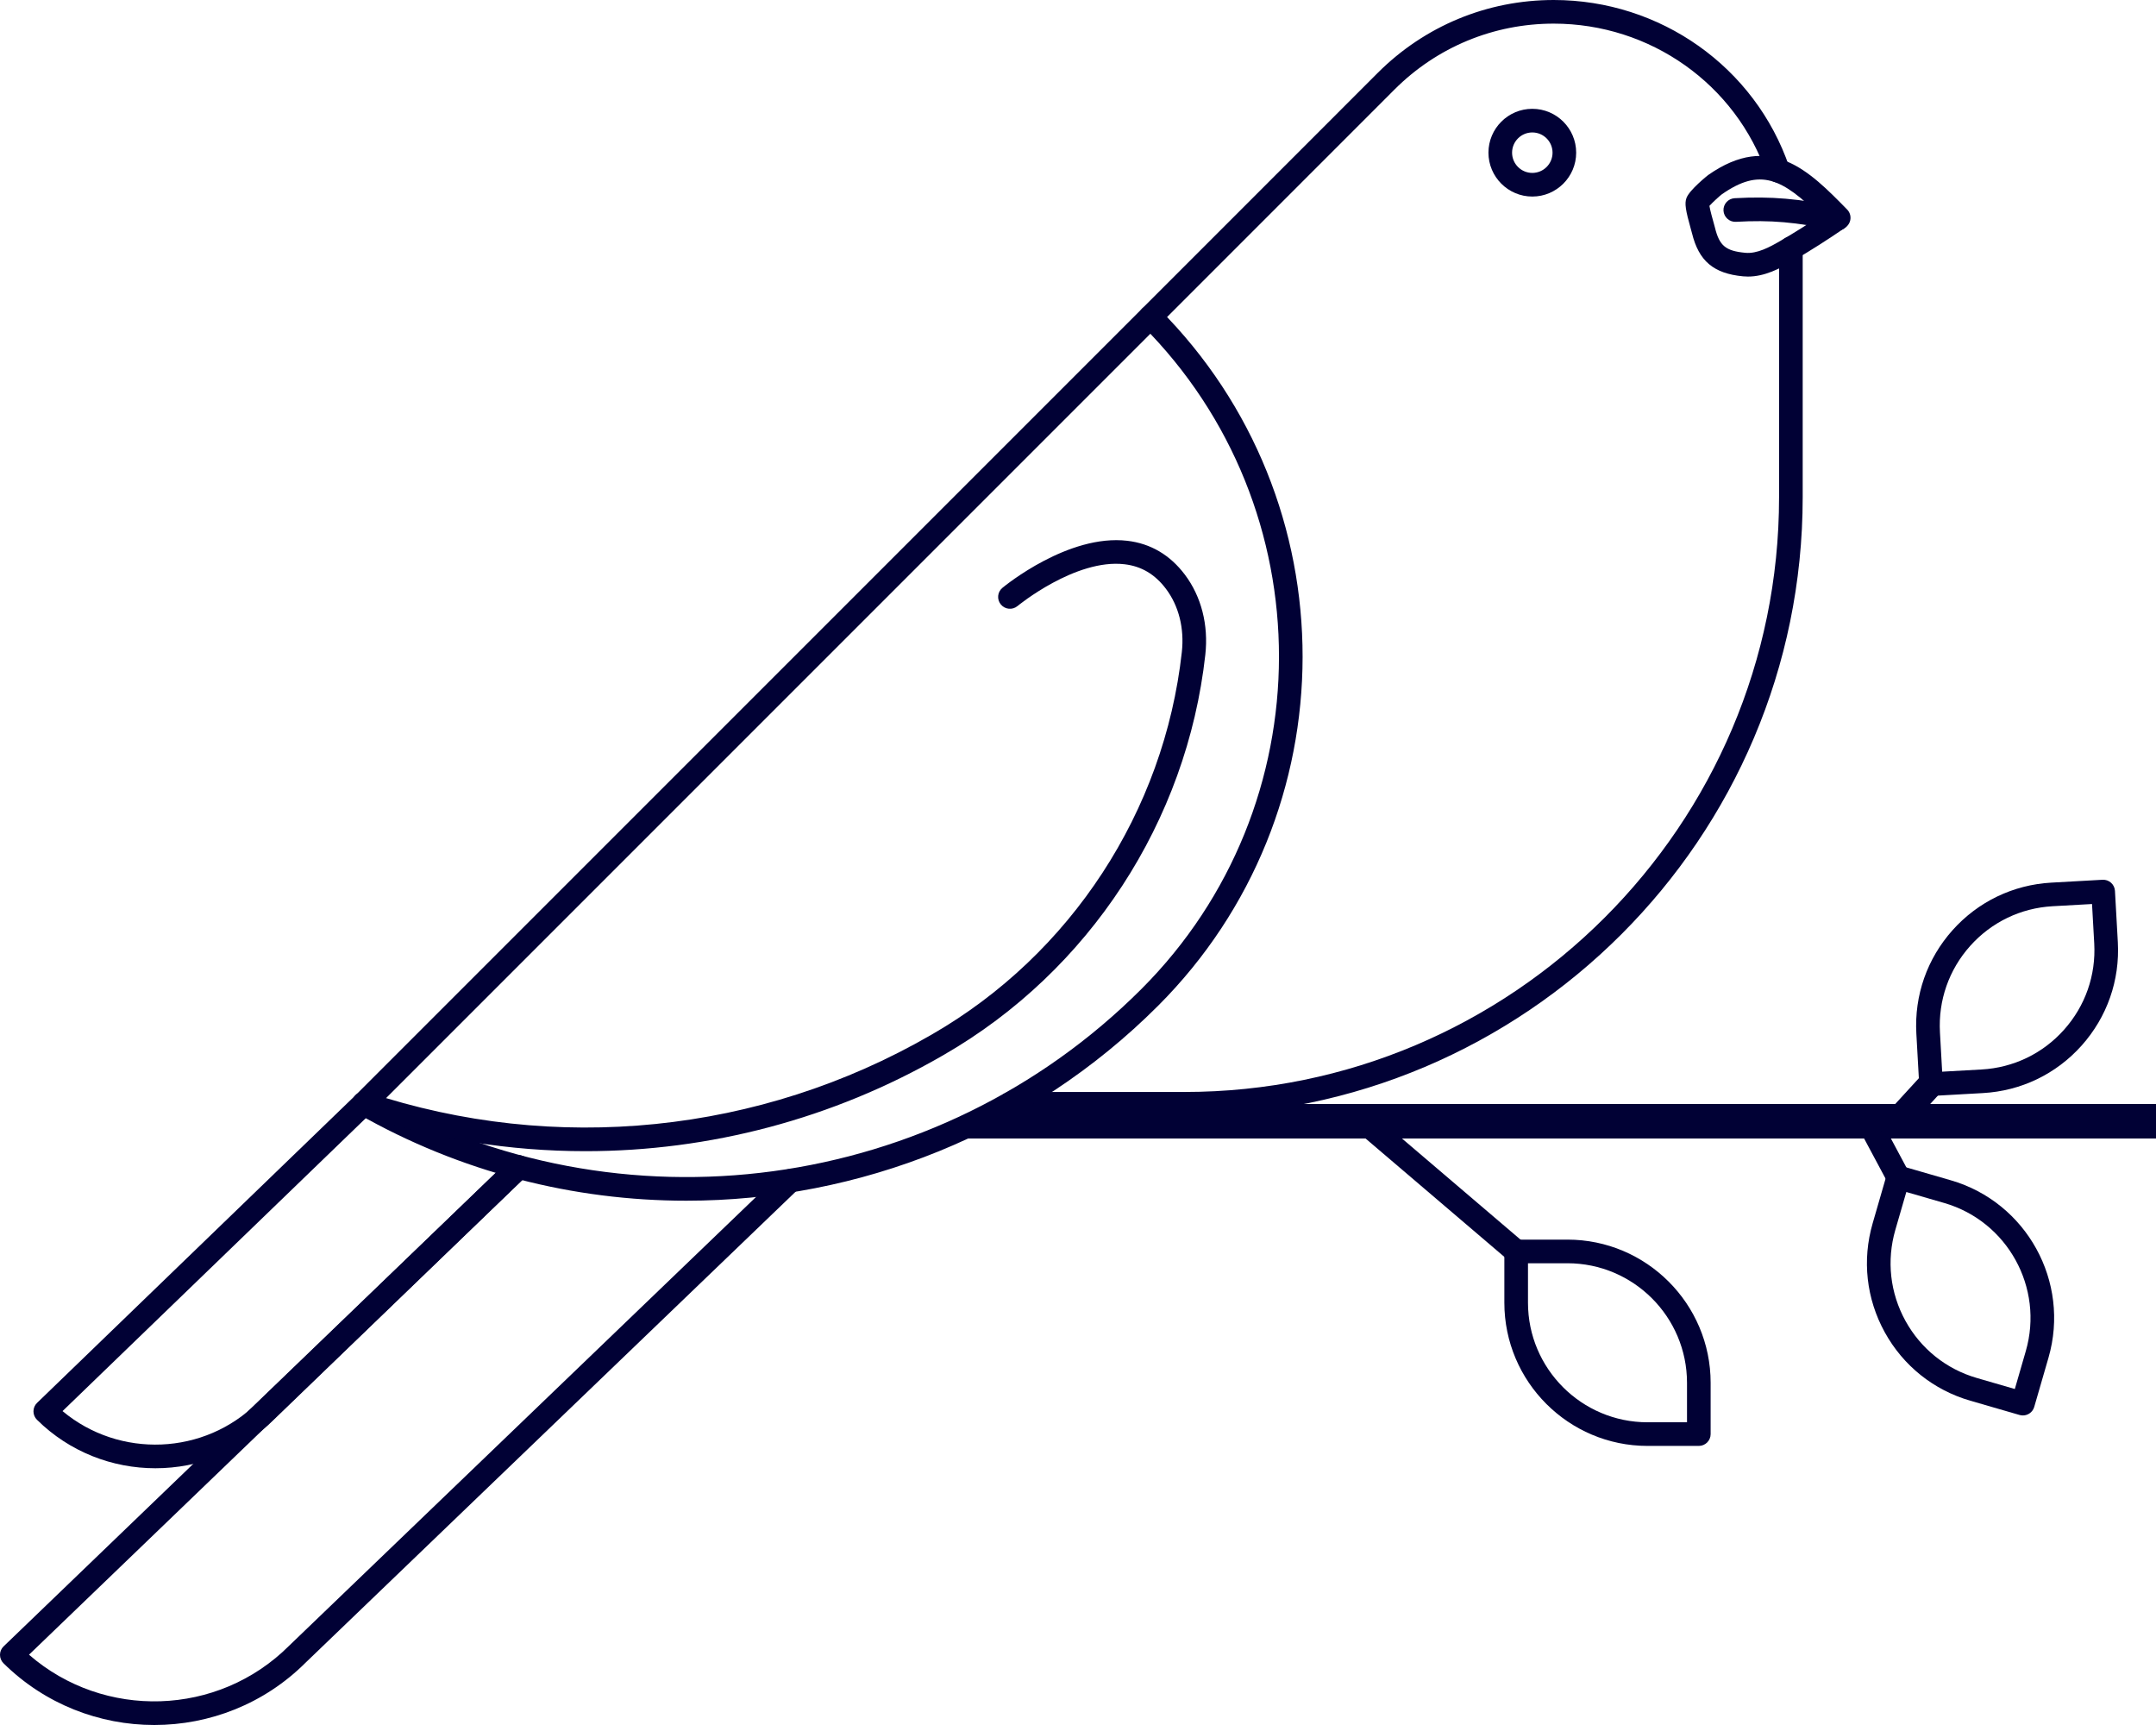
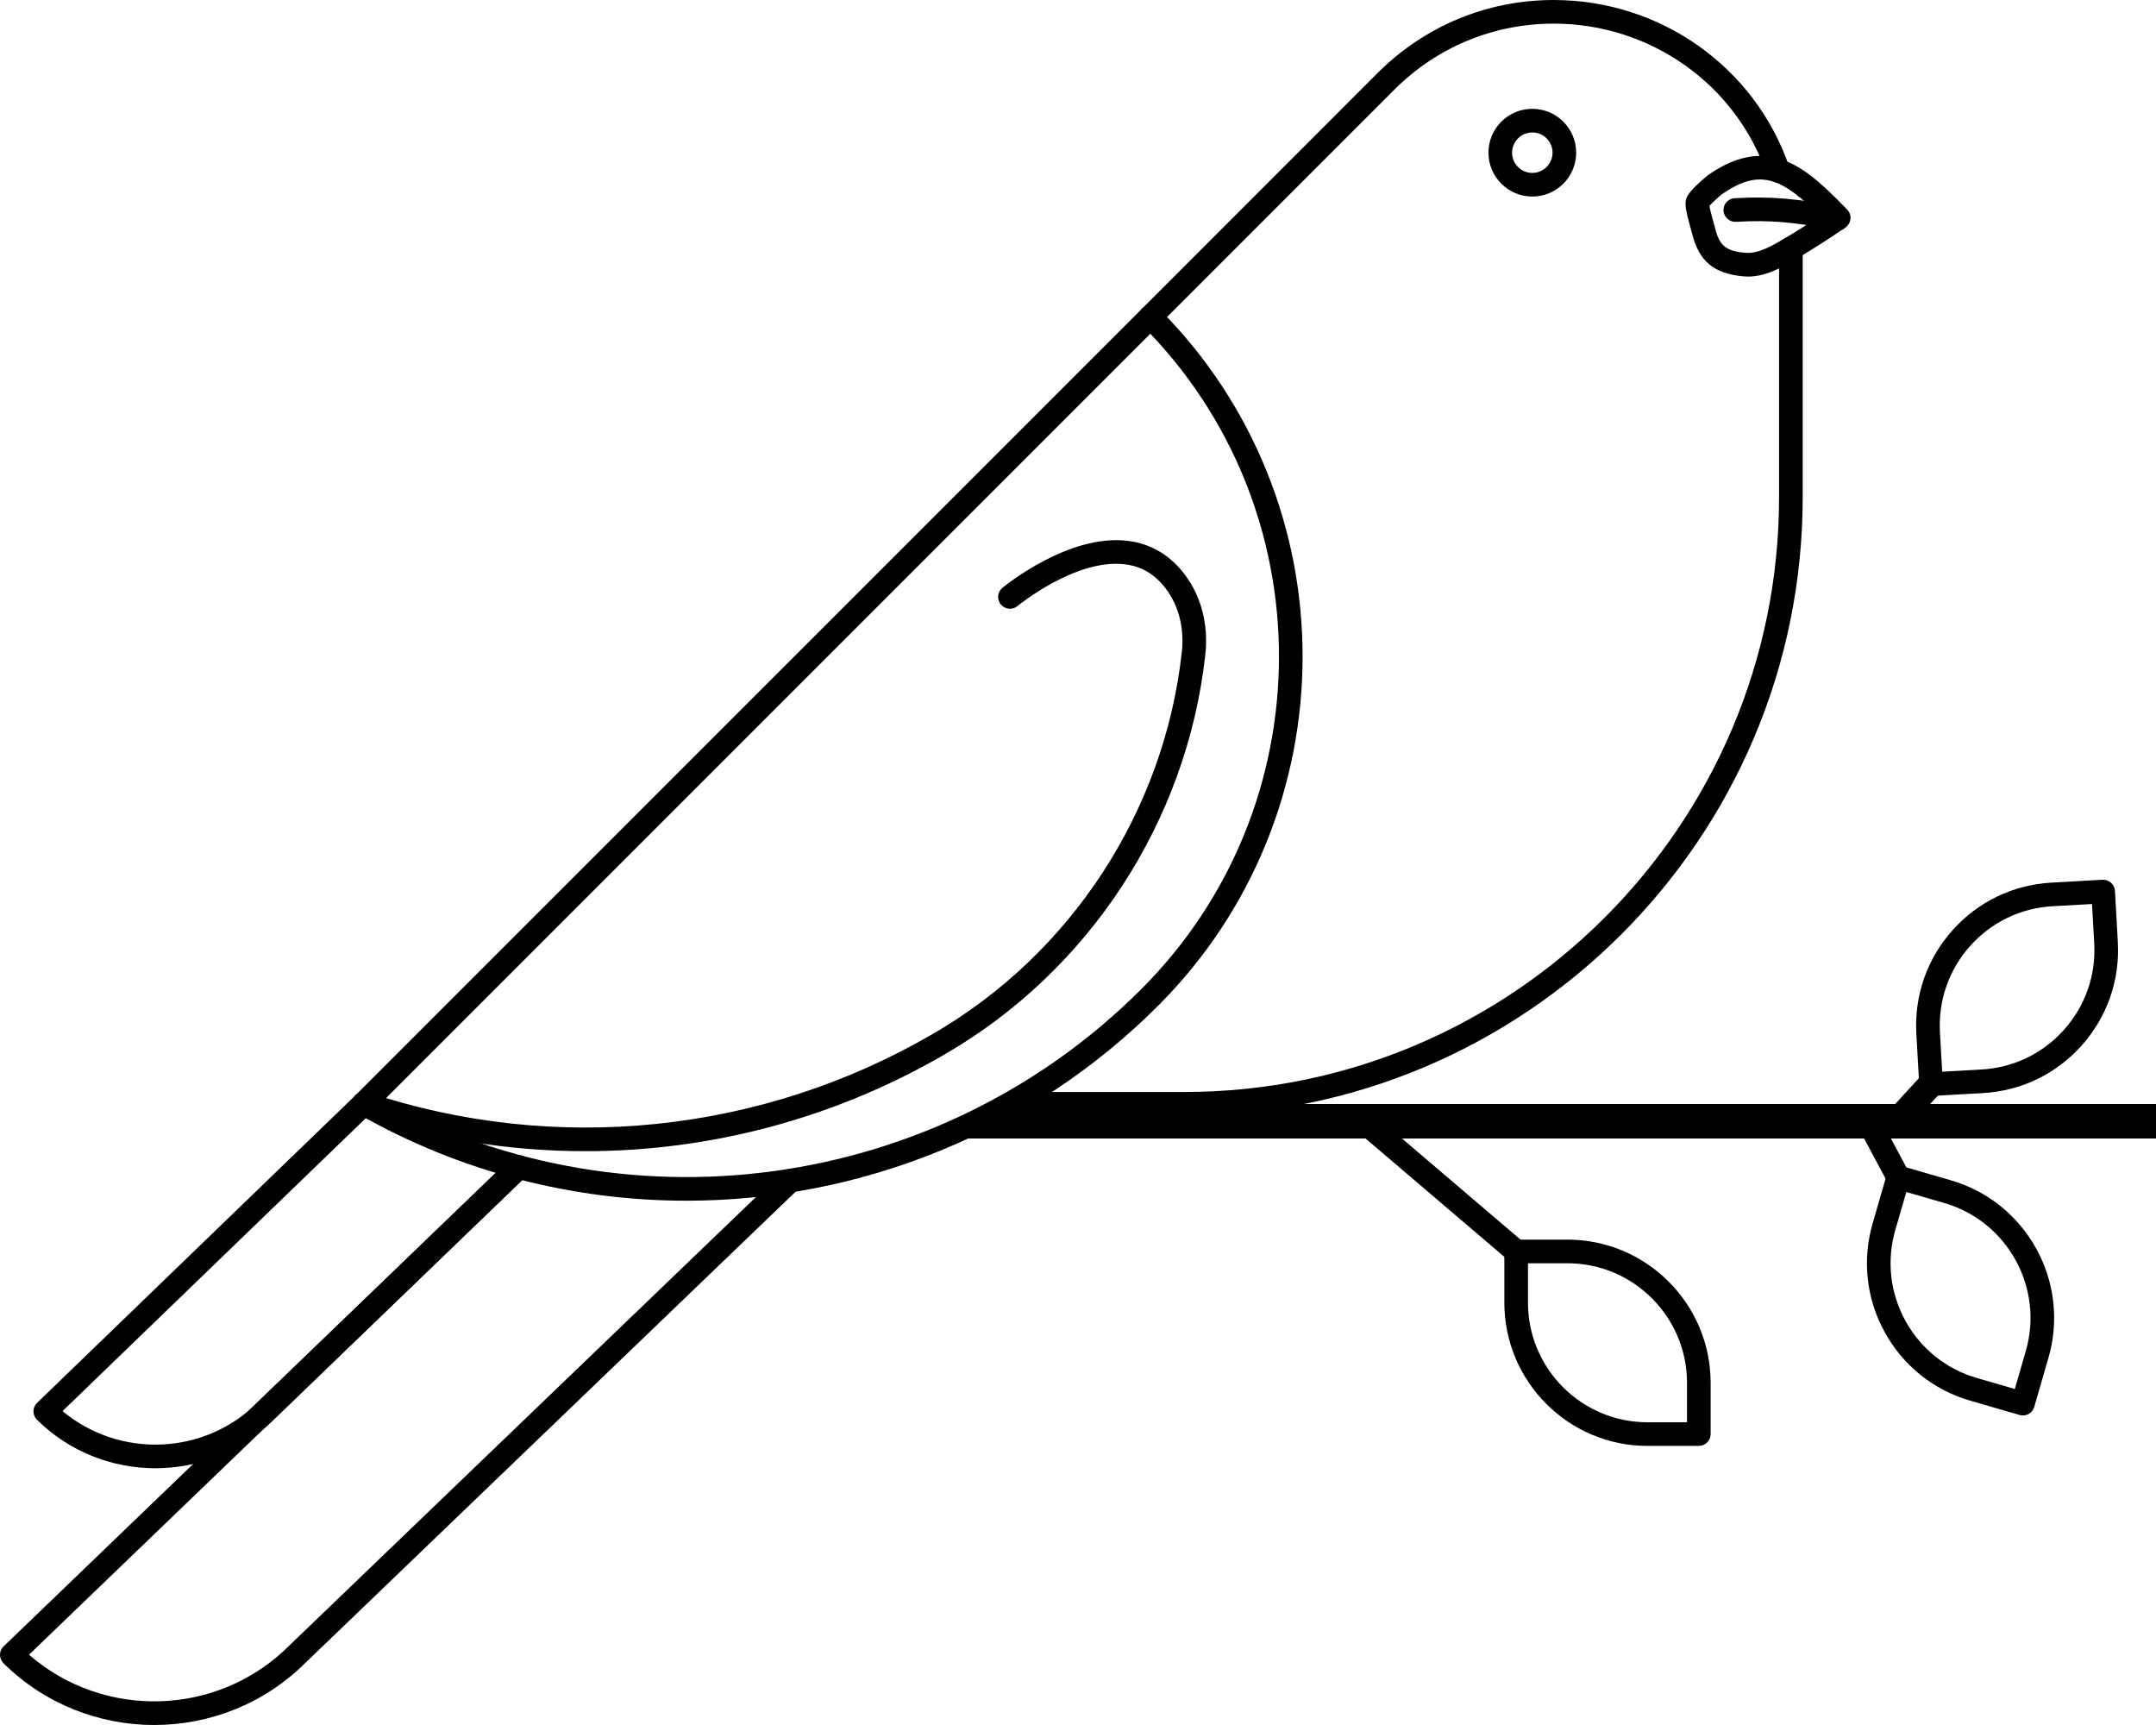
<svg xmlns="http://www.w3.org/2000/svg" version="1.1" viewBox="0 0 125 100" width="125" height="100">
  <defs />
-   <g id="Canvas_1" stroke-opacity="1" stroke-dasharray="none" fill="none" fill-opacity="1" stroke="none">
-     <g id="Canvas_1: Layer 1">
-       <g id="Group_2">
-         <g id="Group_33">
-           <g id="Graphic_34">
-             <path d="M 88.589 73.232 L 88.589 75.519 C 88.589 79.341 91.699 82.451 95.521 82.451 L 97.809 82.451 L 97.809 80.164 C 97.809 76.341 94.699 73.232 90.877 73.232 L 88.589 73.232 M 98.493 83.821 L 95.521 83.821 C 90.943 83.821 87.219 80.097 87.219 75.519 L 87.219 72.547 C 87.219 72.168 87.526 71.862 87.904 71.862 L 90.877 71.862 C 95.454 71.862 99.179 75.586 99.179 80.164 L 99.179 83.136 C 99.179 83.514 98.872 83.821 98.493 83.821" fill="#010135" />
-           </g>
-         </g>
-         <g id="Group_31">
-           <g id="Graphic_32">
-             <path d="M 68.67 64.673 L 58.564 64.673 C 58.186 64.673 57.879 64.367 57.879 63.988 C 57.879 63.61 58.186 63.303 58.564 63.303 L 68.67 63.303 C 87.68 63.303 103.146 47.837 103.146 28.827 L 103.146 14.399 C 103.146 14.02 103.452 13.714 103.83 13.714 C 104.209 13.714 104.516 14.02 104.516 14.399 L 104.516 28.827 C 104.516 48.592 88.435 64.673 68.67 64.673" fill="#010135" />
-           </g>
-         </g>
-         <g id="Group_29">
-           <g id="Graphic_30">
-             <path d="M 21.097 64.66 C 20.922 64.66 20.747 64.594 20.613 64.46 C 20.345 64.192 20.345 63.759 20.613 63.491 L 66.218 17.888 L 79.874 4.229 C 82.601 1.502 86.226 21316282e-21 90.082 21316282e-21 C 96.268 21316282e-21 101.755 3.888 103.737 9.674 C 103.859 10.032 103.669 10.422 103.311 10.544 C 102.953 10.667 102.563 10.476 102.441 10.118 C 100.649 4.886 95.683 1.37 90.082 1.37 C 86.592 1.37 83.311 2.729 80.843 5.197 L 67.187 18.856 L 21.581 64.46 C 21.448 64.594 21.272 64.66 21.097 64.66" fill="#010135" />
-           </g>
-         </g>
-         <g id="Group_27">
-           <g id="Graphic_28">
-             <path d="M 8.946 100 C 5.783 100 2.619 98.808 .203 96.421 C .072 96.292 -.001 96.114 -22082603e-12 95.93 C 8139819e-10 95.745 .076 95.568 .21 95.441 L 29.597 67.166 C 29.87 66.904 30.304 66.912 30.566 67.184 C 30.829 67.457 30.82 67.891 30.548 68.153 L 1.682 95.925 C 6.021 99.701 12.645 99.521 16.766 95.401 L 45.312 67.968 C 45.584 67.706 46.018 67.715 46.28 67.987 C 46.543 68.26 46.534 68.694 46.261 68.956 L 17.725 96.379 C 15.312 98.791 12.13 100 8.946 100" fill="#010135" />
-           </g>
-         </g>
-         <g id="Group_25">
-           <g id="Graphic_26">
-             <path d="M 9.01 85.116 C 6.527 85.116 4.041 84.18 2.144 82.306 C 2.013 82.176 1.939 81.999 1.94 81.814 C 1.941 81.63 2.017 81.454 2.149 81.326 L 20.622 63.483 C 20.894 63.22 21.327 63.227 21.591 63.5 C 21.853 63.772 21.846 64.206 21.574 64.468 L 3.626 81.803 C 6.92 84.555 11.857 84.382 14.943 81.296 L 29.597 67.166 C 29.87 66.904 30.304 66.912 30.566 67.184 C 30.829 67.456 30.821 67.89 30.548 68.152 L 15.903 82.273 C 14.009 84.167 11.51 85.116 9.01 85.116" fill="#010135" />
-           </g>
-         </g>
-         <g id="Group_23">
-           <g id="Graphic_24">
-             <path d="M 39.79 69.606 C 33.262 69.606 26.696 67.958 20.758 64.571 C 20.429 64.383 20.315 63.965 20.502 63.636 C 20.69 63.308 21.108 63.194 21.437 63.38 C 35.944 71.655 54.342 69.169 66.175 57.336 C 76.795 46.716 76.814 29.454 66.217 18.857 C 65.949 18.589 65.949 18.155 66.217 17.888 C 66.483 17.62 66.918 17.62 67.185 17.888 C 78.317 29.019 78.298 47.15 67.144 58.305 C 59.718 65.73 49.798 69.606 39.79 69.606" fill="#010135" />
-           </g>
-         </g>
-         <g id="Group_21">
-           <g id="Graphic_22">
-             <path d="M 88.84 7.678 C 88.193 7.678 87.667 8.204 87.667 8.851 C 87.667 9.498 88.193 10.024 88.84 10.024 C 89.487 10.024 90.013 9.498 90.013 8.851 C 90.013 8.204 89.487 7.678 88.84 7.678 M 88.84 11.394 C 87.438 11.394 86.297 10.253 86.297 8.851 C 86.297 7.448 87.438 6.308 88.84 6.308 C 90.242 6.308 91.383 7.448 91.383 8.851 C 91.383 10.253 90.242 11.394 88.84 11.394" fill="#010135" />
-           </g>
-         </g>
-         <g id="Group_19">
-           <g id="Graphic_20">
-             <path d="M 58 64 L 125 64 L 125 66 L 55 66 Z" fill="#010135" />
-           </g>
-         </g>
-         <g id="Group_17">
-           <g id="Graphic_18">
-             <path d="M 87.903 73.232 C 87.746 73.232 87.589 73.178 87.46 73.068 L 78.241 65.206 C 77.953 64.961 77.918 64.528 78.164 64.241 C 78.409 63.953 78.841 63.918 79.13 64.164 L 88.348 72.025 C 88.636 72.271 88.671 72.703 88.425 72.991 C 88.29 73.15 88.097 73.232 87.903 73.232" fill="#010135" />
-           </g>
-         </g>
-         <g id="Group_15">
-           <g id="Graphic_16">
-             <path d="M 109.887 71.299 C 109.373 73.077 109.581 74.95 110.474 76.572 C 111.368 78.193 112.839 79.37 114.618 79.885 L 116.815 80.522 L 117.451 78.324 C 118.514 74.653 116.392 70.801 112.721 69.738 L 110.524 69.102 L 109.887 71.299 M 117.282 82.055 C 117.219 82.055 117.155 82.046 117.091 82.028 L 114.236 81.201 C 112.107 80.585 110.344 79.175 109.274 77.233 C 108.204 75.291 107.955 73.048 108.572 70.918 L 109.398 68.062 C 109.449 67.888 109.567 67.741 109.726 67.653 C 109.885 67.565 110.073 67.545 110.247 67.595 L 113.102 68.422 C 117.499 69.695 120.04 74.308 118.767 78.706 L 117.94 81.561 C 117.853 81.86 117.579 82.055 117.282 82.055" fill="#010135" />
-           </g>
-         </g>
-         <g id="Group_13">
-           <g id="Graphic_14">
-             <path d="M 110.059 68.937 C 109.814 68.937 109.578 68.806 109.454 68.575 L 108.081 66.008 C 107.903 65.675 108.028 65.26 108.362 65.081 C 108.696 64.903 109.111 65.029 109.289 65.362 L 110.662 67.929 C 110.841 68.262 110.715 68.677 110.381 68.856 C 110.278 68.911 110.168 68.937 110.059 68.937" fill="#010135" />
-           </g>
-         </g>
-         <g id="Group_11">
-           <g id="Graphic_12">
-             <path d="M 121.291 52.407 L 119.007 52.535 C 117.159 52.638 115.461 53.456 114.227 54.836 C 112.993 56.216 112.371 57.995 112.474 59.843 L 112.602 62.127 L 114.886 61.999 C 116.734 61.896 118.432 61.079 119.666 59.698 C 120.9 58.318 121.523 56.54 121.419 54.691 L 121.291 52.407 M 111.956 63.534 C 111.788 63.534 111.626 63.473 111.499 63.36 C 111.364 63.239 111.282 63.069 111.272 62.888 L 111.106 59.92 C 110.982 57.706 111.728 55.576 113.205 53.923 C 114.684 52.27 116.717 51.291 118.931 51.167 L 121.899 51.001 C 122.082 50.991 122.258 51.053 122.394 51.174 C 122.529 51.295 122.611 51.465 122.621 51.646 L 122.787 54.615 C 122.911 56.829 122.165 58.958 120.688 60.612 C 119.21 62.265 117.176 63.244 114.962 63.367 L 111.994 63.534 C 111.981 63.534 111.969 63.534 111.956 63.534" fill="#010135" />
-           </g>
-         </g>
-         <g id="Group_9">
-           <g id="Graphic_10">
-             <path d="M 109.747 66 C 109.566 66 109.386 65.935 109.243 65.803 C 108.938 65.525 108.918 65.052 109.196 64.748 L 111.341 62.407 C 111.62 62.103 112.093 62.082 112.397 62.361 C 112.701 62.64 112.722 63.112 112.443 63.416 L 110.298 65.757 C 110.151 65.918 109.949 66 109.747 66" fill="#010135" />
-           </g>
-         </g>
-         <g id="Group_7">
-           <g id="Graphic_8">
-             <path d="M 99.108 11.935 C 99.154 12.212 99.304 12.742 99.359 12.937 C 99.391 13.052 99.416 13.143 99.429 13.194 C 99.687 14.247 100.048 14.547 101.186 14.655 C 101.866 14.721 102.587 14.337 103.266 13.939 C 104.031 13.49 104.791 13.015 105.533 12.522 C 103.328 10.349 102.056 9.703 99.821 11.27 C 99.707 11.353 99.3 11.725 99.108 11.935 M 101.341 16.033 C 101.247 16.033 101.152 16.028 101.056 16.019 C 99.351 15.857 98.494 15.133 98.098 13.52 C 98.088 13.478 98.067 13.404 98.04 13.309 C 97.719 12.169 97.664 11.794 97.776 11.483 C 97.948 11.006 99.025 10.155 99.035 10.147 C 102.652 7.614 104.909 9.917 107.093 12.146 C 107.234 12.29 107.305 12.49 107.285 12.691 C 107.266 12.892 107.158 13.074 106.992 13.189 C 106.01 13.867 104.989 14.517 103.958 15.121 C 103.198 15.567 102.316 16.033 101.341 16.033" fill="#010135" />
-           </g>
-         </g>
-         <g id="Group_5">
-           <g id="Graphic_6">
-             <path d="M 106.527 13.371 C 106.479 13.371 106.431 13.366 106.382 13.355 C 104.151 12.876 102.651 12.745 100.647 12.859 C 100.276 12.882 99.946 12.591 99.924 12.213 C 99.903 11.835 100.192 11.512 100.57 11.49 C 102.681 11.372 104.335 11.514 106.67 12.016 C 107.04 12.095 107.275 12.459 107.196 12.83 C 107.127 13.151 106.843 13.371 106.527 13.371" fill="#010135" />
-           </g>
-         </g>
-         <g id="Group_3">
-           <g id="Graphic_4">
-             <path d="M 33.947 66.735 C 29.559 66.735 25.158 66.039 20.91 64.629 C 20.55 64.51 20.356 64.122 20.475 63.763 C 20.594 63.404 20.982 63.209 21.341 63.329 C 32.178 66.926 44.061 65.718 53.946 60.016 L 54.054 59.954 C 62.091 55.317 67.499 47.035 68.52 37.801 C 68.671 36.426 68.345 35.126 67.601 34.137 C 66.965 33.293 66.18 32.826 65.2 32.711 C 62.36 32.375 59.024 35.106 58.991 35.134 C 58.7 35.375 58.268 35.334 58.027 35.042 C 57.785 34.751 57.826 34.319 58.118 34.078 C 58.272 33.95 61.946 30.949 65.36 31.35 C 66.712 31.51 67.834 32.17 68.696 33.313 C 69.651 34.581 70.072 36.228 69.882 37.951 C 68.813 47.618 63.152 56.287 54.738 61.141 L 54.631 61.203 C 48.282 64.865 41.135 66.735 33.947 66.735" fill="#010135" />
-           </g>
-         </g>
-       </g>
+   <g id="finch-logo" stroke-opacity="1" stroke-dasharray="none" fill="none" fill-opacity="1" stroke="none">
+     <g id="finch-svg">
+       <path d="M 88.589 73.232 L 88.589 75.519 C 88.589 79.341 91.699 82.451 95.521 82.451 L 97.809 82.451 L 97.809 80.164 C 97.809 76.341 94.699 73.232 90.877 73.232 L 88.589 73.232 M 98.493 83.821 L 95.521 83.821 C 90.943 83.821 87.219 80.097 87.219 75.519 L 87.219 72.547 C 87.219 72.168 87.526 71.862 87.904 71.862 L 90.877 71.862 C 95.454 71.862 99.179 75.586 99.179 80.164 L 99.179 83.136 C 99.179 83.514 98.872 83.821 98.493 83.821" fill="currentColor" />
+       <path d="M 68.67 64.673 L 58.564 64.673 C 58.186 64.673 57.879 64.367 57.879 63.988 C 57.879 63.61 58.186 63.303 58.564 63.303 L 68.67 63.303 C 87.68 63.303 103.146 47.837 103.146 28.827 L 103.146 14.399 C 103.146 14.02 103.452 13.714 103.83 13.714 C 104.209 13.714 104.516 14.02 104.516 14.399 L 104.516 28.827 C 104.516 48.592 88.435 64.673 68.67 64.673" fill="currentColor" />
+       <path d="M 21.097 64.66 C 20.922 64.66 20.747 64.594 20.613 64.46 C 20.345 64.192 20.345 63.759 20.613 63.491 L 66.218 17.888 L 79.874 4.229 C 82.601 1.502 86.226 21316282e-21 90.082 21316282e-21 C 96.268 21316282e-21 101.755 3.888 103.737 9.674 C 103.859 10.032 103.669 10.422 103.311 10.544 C 102.953 10.667 102.563 10.476 102.441 10.118 C 100.649 4.886 95.683 1.37 90.082 1.37 C 86.592 1.37 83.311 2.729 80.843 5.197 L 67.187 18.856 L 21.581 64.46 C 21.448 64.594 21.272 64.66 21.097 64.66" fill="currentColor" />
+       <path d="M 8.946 100 C 5.783 100 2.619 98.808 .203 96.421 C .072 96.292 -.001 96.114 -22082603e-12 95.93 C 8139819e-10 95.745 .076 95.568 .21 95.441 L 29.597 67.166 C 29.87 66.904 30.304 66.912 30.566 67.184 C 30.829 67.457 30.82 67.891 30.548 68.153 L 1.682 95.925 C 6.021 99.701 12.645 99.521 16.766 95.401 L 45.312 67.968 C 45.584 67.706 46.018 67.715 46.28 67.987 C 46.543 68.26 46.534 68.694 46.261 68.956 L 17.725 96.379 C 15.312 98.791 12.13 100 8.946 100" fill="currentColor" />
+       <path d="M 9.01 85.116 C 6.527 85.116 4.041 84.18 2.144 82.306 C 2.013 82.176 1.939 81.999 1.94 81.814 C 1.941 81.63 2.017 81.454 2.149 81.326 L 20.622 63.483 C 20.894 63.22 21.327 63.227 21.591 63.5 C 21.853 63.772 21.846 64.206 21.574 64.468 L 3.626 81.803 C 6.92 84.555 11.857 84.382 14.943 81.296 L 29.597 67.166 C 29.87 66.904 30.304 66.912 30.566 67.184 C 30.829 67.456 30.821 67.89 30.548 68.152 L 15.903 82.273 C 14.009 84.167 11.51 85.116 9.01 85.116" fill="currentColor" />
+       <path d="M 39.79 69.606 C 33.262 69.606 26.696 67.958 20.758 64.571 C 20.429 64.383 20.315 63.965 20.502 63.636 C 20.69 63.308 21.108 63.194 21.437 63.38 C 35.944 71.655 54.342 69.169 66.175 57.336 C 76.795 46.716 76.814 29.454 66.217 18.857 C 65.949 18.589 65.949 18.155 66.217 17.888 C 66.483 17.62 66.918 17.62 67.185 17.888 C 78.317 29.019 78.298 47.15 67.144 58.305 C 59.718 65.73 49.798 69.606 39.79 69.606" fill="currentColor" />
+       <path d="M 88.84 7.678 C 88.193 7.678 87.667 8.204 87.667 8.851 C 87.667 9.498 88.193 10.024 88.84 10.024 C 89.487 10.024 90.013 9.498 90.013 8.851 C 90.013 8.204 89.487 7.678 88.84 7.678 M 88.84 11.394 C 87.438 11.394 86.297 10.253 86.297 8.851 C 86.297 7.448 87.438 6.308 88.84 6.308 C 90.242 6.308 91.383 7.448 91.383 8.851 C 91.383 10.253 90.242 11.394 88.84 11.394" fill="currentColor" />
+       <path d="M 58 64 L 125 64 L 125 66 L 55 66 Z" fill="currentColor" />
+       <path d="M 87.903 73.232 C 87.746 73.232 87.589 73.178 87.46 73.068 L 78.241 65.206 C 77.953 64.961 77.918 64.528 78.164 64.241 C 78.409 63.953 78.841 63.918 79.13 64.164 L 88.348 72.025 C 88.636 72.271 88.671 72.703 88.425 72.991 C 88.29 73.15 88.097 73.232 87.903 73.232" fill="currentColor" />
+       <path d="M 109.887 71.299 C 109.373 73.077 109.581 74.95 110.474 76.572 C 111.368 78.193 112.839 79.37 114.618 79.885 L 116.815 80.522 L 117.451 78.324 C 118.514 74.653 116.392 70.801 112.721 69.738 L 110.524 69.102 L 109.887 71.299 M 117.282 82.055 C 117.219 82.055 117.155 82.046 117.091 82.028 L 114.236 81.201 C 112.107 80.585 110.344 79.175 109.274 77.233 C 108.204 75.291 107.955 73.048 108.572 70.918 L 109.398 68.062 C 109.449 67.888 109.567 67.741 109.726 67.653 C 109.885 67.565 110.073 67.545 110.247 67.595 L 113.102 68.422 C 117.499 69.695 120.04 74.308 118.767 78.706 L 117.94 81.561 C 117.853 81.86 117.579 82.055 117.282 82.055" fill="currentColor" />
+       <path d="M 110.059 68.937 C 109.814 68.937 109.578 68.806 109.454 68.575 L 108.081 66.008 C 107.903 65.675 108.028 65.26 108.362 65.081 C 108.696 64.903 109.111 65.029 109.289 65.362 L 110.662 67.929 C 110.841 68.262 110.715 68.677 110.381 68.856 C 110.278 68.911 110.168 68.937 110.059 68.937" fill="currentColor" />
+       <path d="M 121.291 52.407 L 119.007 52.535 C 117.159 52.638 115.461 53.456 114.227 54.836 C 112.993 56.216 112.371 57.995 112.474 59.843 L 112.602 62.127 L 114.886 61.999 C 116.734 61.896 118.432 61.079 119.666 59.698 C 120.9 58.318 121.523 56.54 121.419 54.691 L 121.291 52.407 M 111.956 63.534 C 111.788 63.534 111.626 63.473 111.499 63.36 C 111.364 63.239 111.282 63.069 111.272 62.888 L 111.106 59.92 C 110.982 57.706 111.728 55.576 113.205 53.923 C 114.684 52.27 116.717 51.291 118.931 51.167 L 121.899 51.001 C 122.082 50.991 122.258 51.053 122.394 51.174 C 122.529 51.295 122.611 51.465 122.621 51.646 L 122.787 54.615 C 122.911 56.829 122.165 58.958 120.688 60.612 C 119.21 62.265 117.176 63.244 114.962 63.367 L 111.994 63.534 C 111.981 63.534 111.969 63.534 111.956 63.534" fill="currentColor" />
+       <path d="M 109.747 66 C 109.566 66 109.386 65.935 109.243 65.803 C 108.938 65.525 108.918 65.052 109.196 64.748 L 111.341 62.407 C 111.62 62.103 112.093 62.082 112.397 62.361 C 112.701 62.64 112.722 63.112 112.443 63.416 L 110.298 65.757 C 110.151 65.918 109.949 66 109.747 66" fill="currentColor" />
+       <path d="M 99.108 11.935 C 99.154 12.212 99.304 12.742 99.359 12.937 C 99.391 13.052 99.416 13.143 99.429 13.194 C 99.687 14.247 100.048 14.547 101.186 14.655 C 101.866 14.721 102.587 14.337 103.266 13.939 C 104.031 13.49 104.791 13.015 105.533 12.522 C 103.328 10.349 102.056 9.703 99.821 11.27 C 99.707 11.353 99.3 11.725 99.108 11.935 M 101.341 16.033 C 101.247 16.033 101.152 16.028 101.056 16.019 C 99.351 15.857 98.494 15.133 98.098 13.52 C 98.088 13.478 98.067 13.404 98.04 13.309 C 97.719 12.169 97.664 11.794 97.776 11.483 C 97.948 11.006 99.025 10.155 99.035 10.147 C 102.652 7.614 104.909 9.917 107.093 12.146 C 107.234 12.29 107.305 12.49 107.285 12.691 C 107.266 12.892 107.158 13.074 106.992 13.189 C 106.01 13.867 104.989 14.517 103.958 15.121 C 103.198 15.567 102.316 16.033 101.341 16.033" fill="currentColor" />
+       <path d="M 106.527 13.371 C 106.479 13.371 106.431 13.366 106.382 13.355 C 104.151 12.876 102.651 12.745 100.647 12.859 C 100.276 12.882 99.946 12.591 99.924 12.213 C 99.903 11.835 100.192 11.512 100.57 11.49 C 102.681 11.372 104.335 11.514 106.67 12.016 C 107.04 12.095 107.275 12.459 107.196 12.83 C 107.127 13.151 106.843 13.371 106.527 13.371" fill="currentColor" />
+       <path d="M 33.947 66.735 C 29.559 66.735 25.158 66.039 20.91 64.629 C 20.55 64.51 20.356 64.122 20.475 63.763 C 20.594 63.404 20.982 63.209 21.341 63.329 C 32.178 66.926 44.061 65.718 53.946 60.016 L 54.054 59.954 C 62.091 55.317 67.499 47.035 68.52 37.801 C 68.671 36.426 68.345 35.126 67.601 34.137 C 66.965 33.293 66.18 32.826 65.2 32.711 C 62.36 32.375 59.024 35.106 58.991 35.134 C 58.7 35.375 58.268 35.334 58.027 35.042 C 57.785 34.751 57.826 34.319 58.118 34.078 C 58.272 33.95 61.946 30.949 65.36 31.35 C 66.712 31.51 67.834 32.17 68.696 33.313 C 69.651 34.581 70.072 36.228 69.882 37.951 C 68.813 47.618 63.152 56.287 54.738 61.141 L 54.631 61.203 C 48.282 64.865 41.135 66.735 33.947 66.735" fill="currentColor" />
    </g>
  </g>
</svg>
